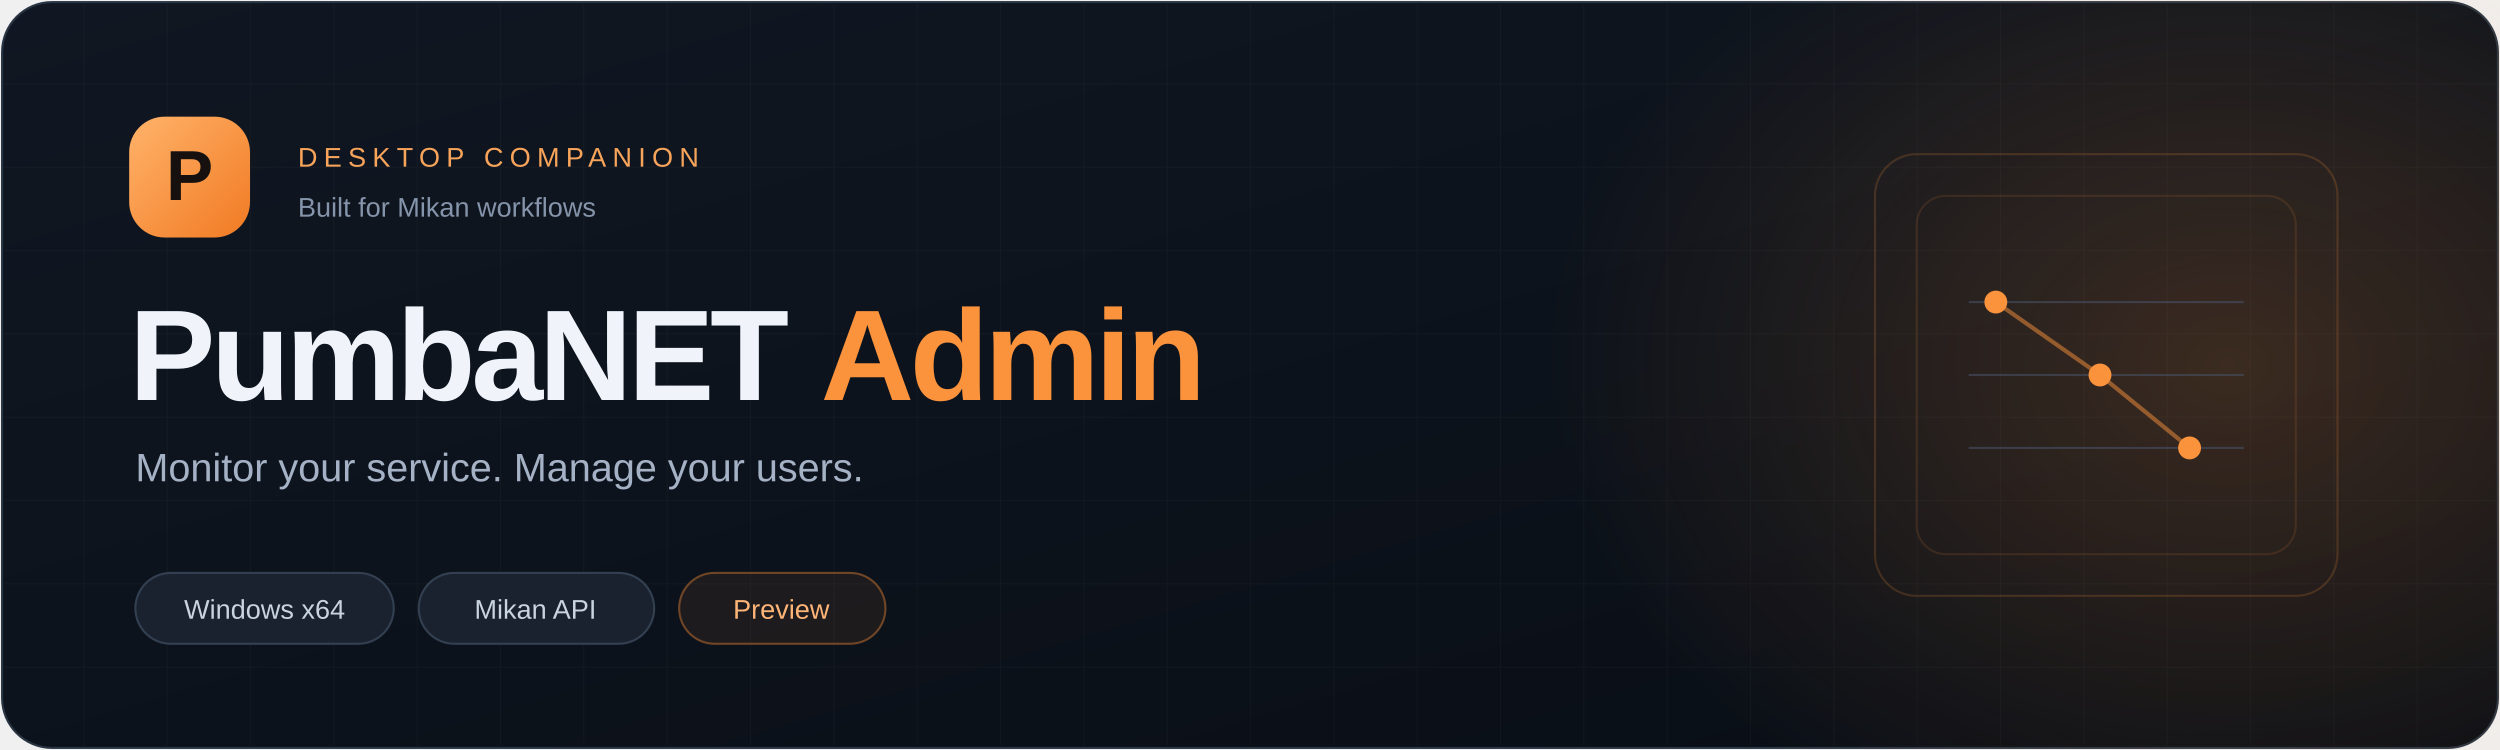
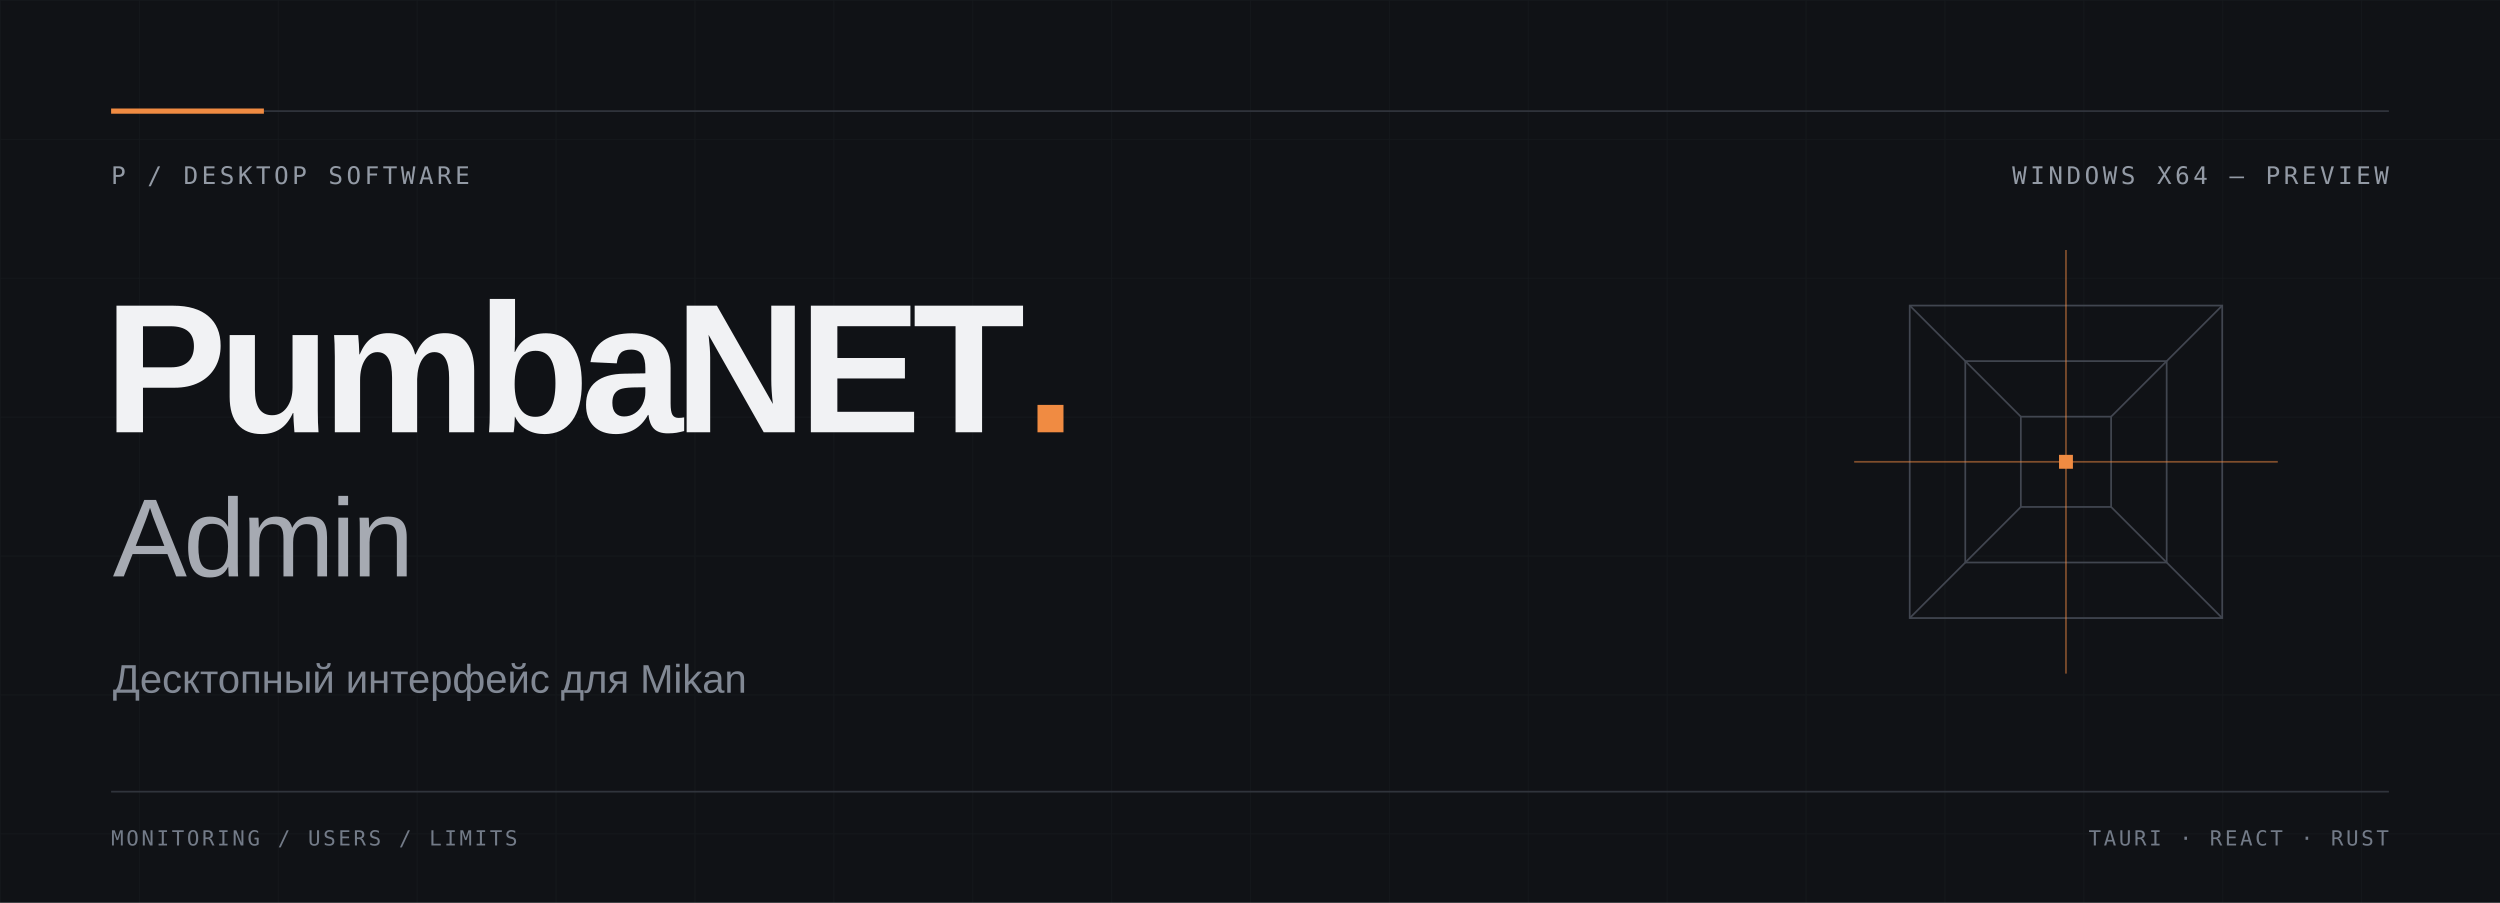
- <svg xmlns="http://www.w3.org/2000/svg" width="1200" height="360" viewBox="0 0 1200 360" role="img" aria-labelledby="title desc">
+ <svg xmlns="http://www.w3.org/2000/svg" width="1440" height="520" viewBox="0 0 1440 520" role="img" aria-labelledby="title desc">
  <defs>
-     <linearGradient id="bg" x2="1" y2="1">
-       <stop stop-color="#101722" />
-       <stop offset="1" stop-color="#090e15" />
-     </linearGradient>
-     <linearGradient id="orange" x2="1" y2="1">
-       <stop stop-color="#ffb36a" />
-       <stop offset="1" stop-color="#f17a23" />
-     </linearGradient>
-     <radialGradient id="glow">
-       <stop stop-color="#fb923c" stop-opacity=".2" />
-       <stop offset="1" stop-color="#fb923c" stop-opacity="0" />
-     </radialGradient>
-     <pattern id="grid" width="40" height="40" patternUnits="userSpaceOnUse">
-       <path d="M40 0H0V40" fill="none" stroke="#fff" stroke-opacity=".025" />
+     <pattern id="grid" width="80" height="80" patternUnits="userSpaceOnUse">
+       <path d="M80 0H0V80" fill="none" stroke="#8e9ba9" stroke-opacity=".045" />
    </pattern>
  </defs>
-   <rect x="1" y="1" width="1198" height="358" rx="24" fill="url(#bg)" stroke="#293442" />
-   <rect x="2" y="2" width="1196" height="356" rx="23" fill="url(#grid)" />
-   <ellipse cx="1070" cy="175" rx="330" ry="250" fill="url(#glow)" />
-   <rect x="62" y="56" width="58" height="58" rx="17" fill="url(#orange)" />
-   <text x="91" y="96" text-anchor="middle" fill="#16110e" font-family="Segoe UI,Arial,sans-serif" font-size="34" font-weight="700">P</text>
-   <text x="143" y="80" fill="#f8a45a" font-family="Segoe UI,Arial,sans-serif" font-size="13" letter-spacing="3">DESKTOP COMPANION</text>
-   <text x="143" y="104" fill="#8594aa" font-family="Segoe UI,Arial,sans-serif" font-size="13">Built for Mikan workflows</text>
-   <text x="62" y="192" fill="#f0f4fa" font-family="Segoe UI,Arial,sans-serif" font-size="62" font-weight="700" letter-spacing="-2">PumbaNET <tspan fill="#fb923c">Admin</tspan>
-   </text>
-   <text x="65" y="231" fill="#a5b2c6" font-family="Segoe UI,Arial,sans-serif" font-size="19">Monitor your service. Manage your users.</text>
-   <g font-family="Segoe UI,Arial,sans-serif" font-size="13">
-     <rect x="65" y="275" width="124" height="34" rx="17" fill="#19222e" stroke="#334052" />
-     <text x="127" y="297" text-anchor="middle" fill="#c9d3e1">Windows x64</text>
-     <rect x="201" y="275" width="113" height="34" rx="17" fill="#19222e" stroke="#334052" />
-     <text x="257" y="297" text-anchor="middle" fill="#c9d3e1">Mikan API</text>
-     <rect x="326" y="275" width="99" height="34" rx="17" fill="#fb923c13" stroke="#714626" />
-     <text x="375" y="297" text-anchor="middle" fill="#ffb577">Preview</text>
+   <rect width="1440" height="520" fill="#101216" />
+   <rect width="1440" height="520" fill="url(#grid)" />
+   <path d="M64 64h1312M64 456h1312" stroke="#30343c" />
+   <path d="M64 64h88" stroke="#f08b42" stroke-width="3" />
+   <g font-family="Consolas,monospace" font-size="14" letter-spacing="2" fill="#939aa5">
+     <text x="64" y="106">P / DESKTOP SOFTWARE</text>
+     <text x="1376" y="106" text-anchor="end">WINDOWS X64 — PREVIEW</text>
  </g>
-   <g transform="translate(900 74)" fill="none" stroke="#fb923c">
-     <rect width="222" height="212" rx="20" stroke-opacity=".18" />
-     <rect x="20" y="20" width="182" height="172" rx="14" stroke-opacity=".12" />
-     <path d="M45 71h132M45 106h132M45 141h132" stroke="#475164" stroke-opacity=".6" />
-     <circle cx="58" cy="71" r="5" fill="#fb923c" />
-     <circle cx="108" cy="106" r="5" fill="#fb923c" />
-     <circle cx="151" cy="141" r="5" fill="#fb923c" />
-     <path d="M58 71l50 35 43 35" stroke-width="2" stroke-opacity=".5" />
+   <g font-family="Segoe UI,Arial,sans-serif">
+     <text x="60" y="249" font-size="106" font-weight="600" letter-spacing="-5" fill="#f1f2f4">PumbaNET<tspan fill="#f08b42">.</tspan>
+     </text>
+     <text x="65" y="332" font-size="64" font-weight="300" letter-spacing="-2" fill="#a6aab2">Admin</text>
+     <text x="65" y="399" font-size="23" fill="#818894">Десктопный интерфейс для Mikan</text>
+   </g>
+   <g fill="none" stroke="#414650" stroke-width="1">
+     <path d="M1100 176h180v180h-180zM1132 208h116v116h-116zM1164 240h52v52h-52z" />
+     <path d="M1190 144v244M1068 266h244" stroke="#f08b42" stroke-opacity=".5" />
+     <path d="M1100 176l64 64M1280 176l-64 64M1100 356l64-64M1280 356l-64-64" />
+   </g>
+   <rect x="1186" y="262" width="8" height="8" fill="#f08b42" />
+   <g font-family="Consolas,monospace" font-size="12" letter-spacing="1.5" fill="#737b88">
+     <text x="64" y="487">MONITORING / USERS / LIMITS</text>
+     <text x="1376" y="487" text-anchor="end">TAURI · REACT · RUST</text>
  </g>
</svg>
